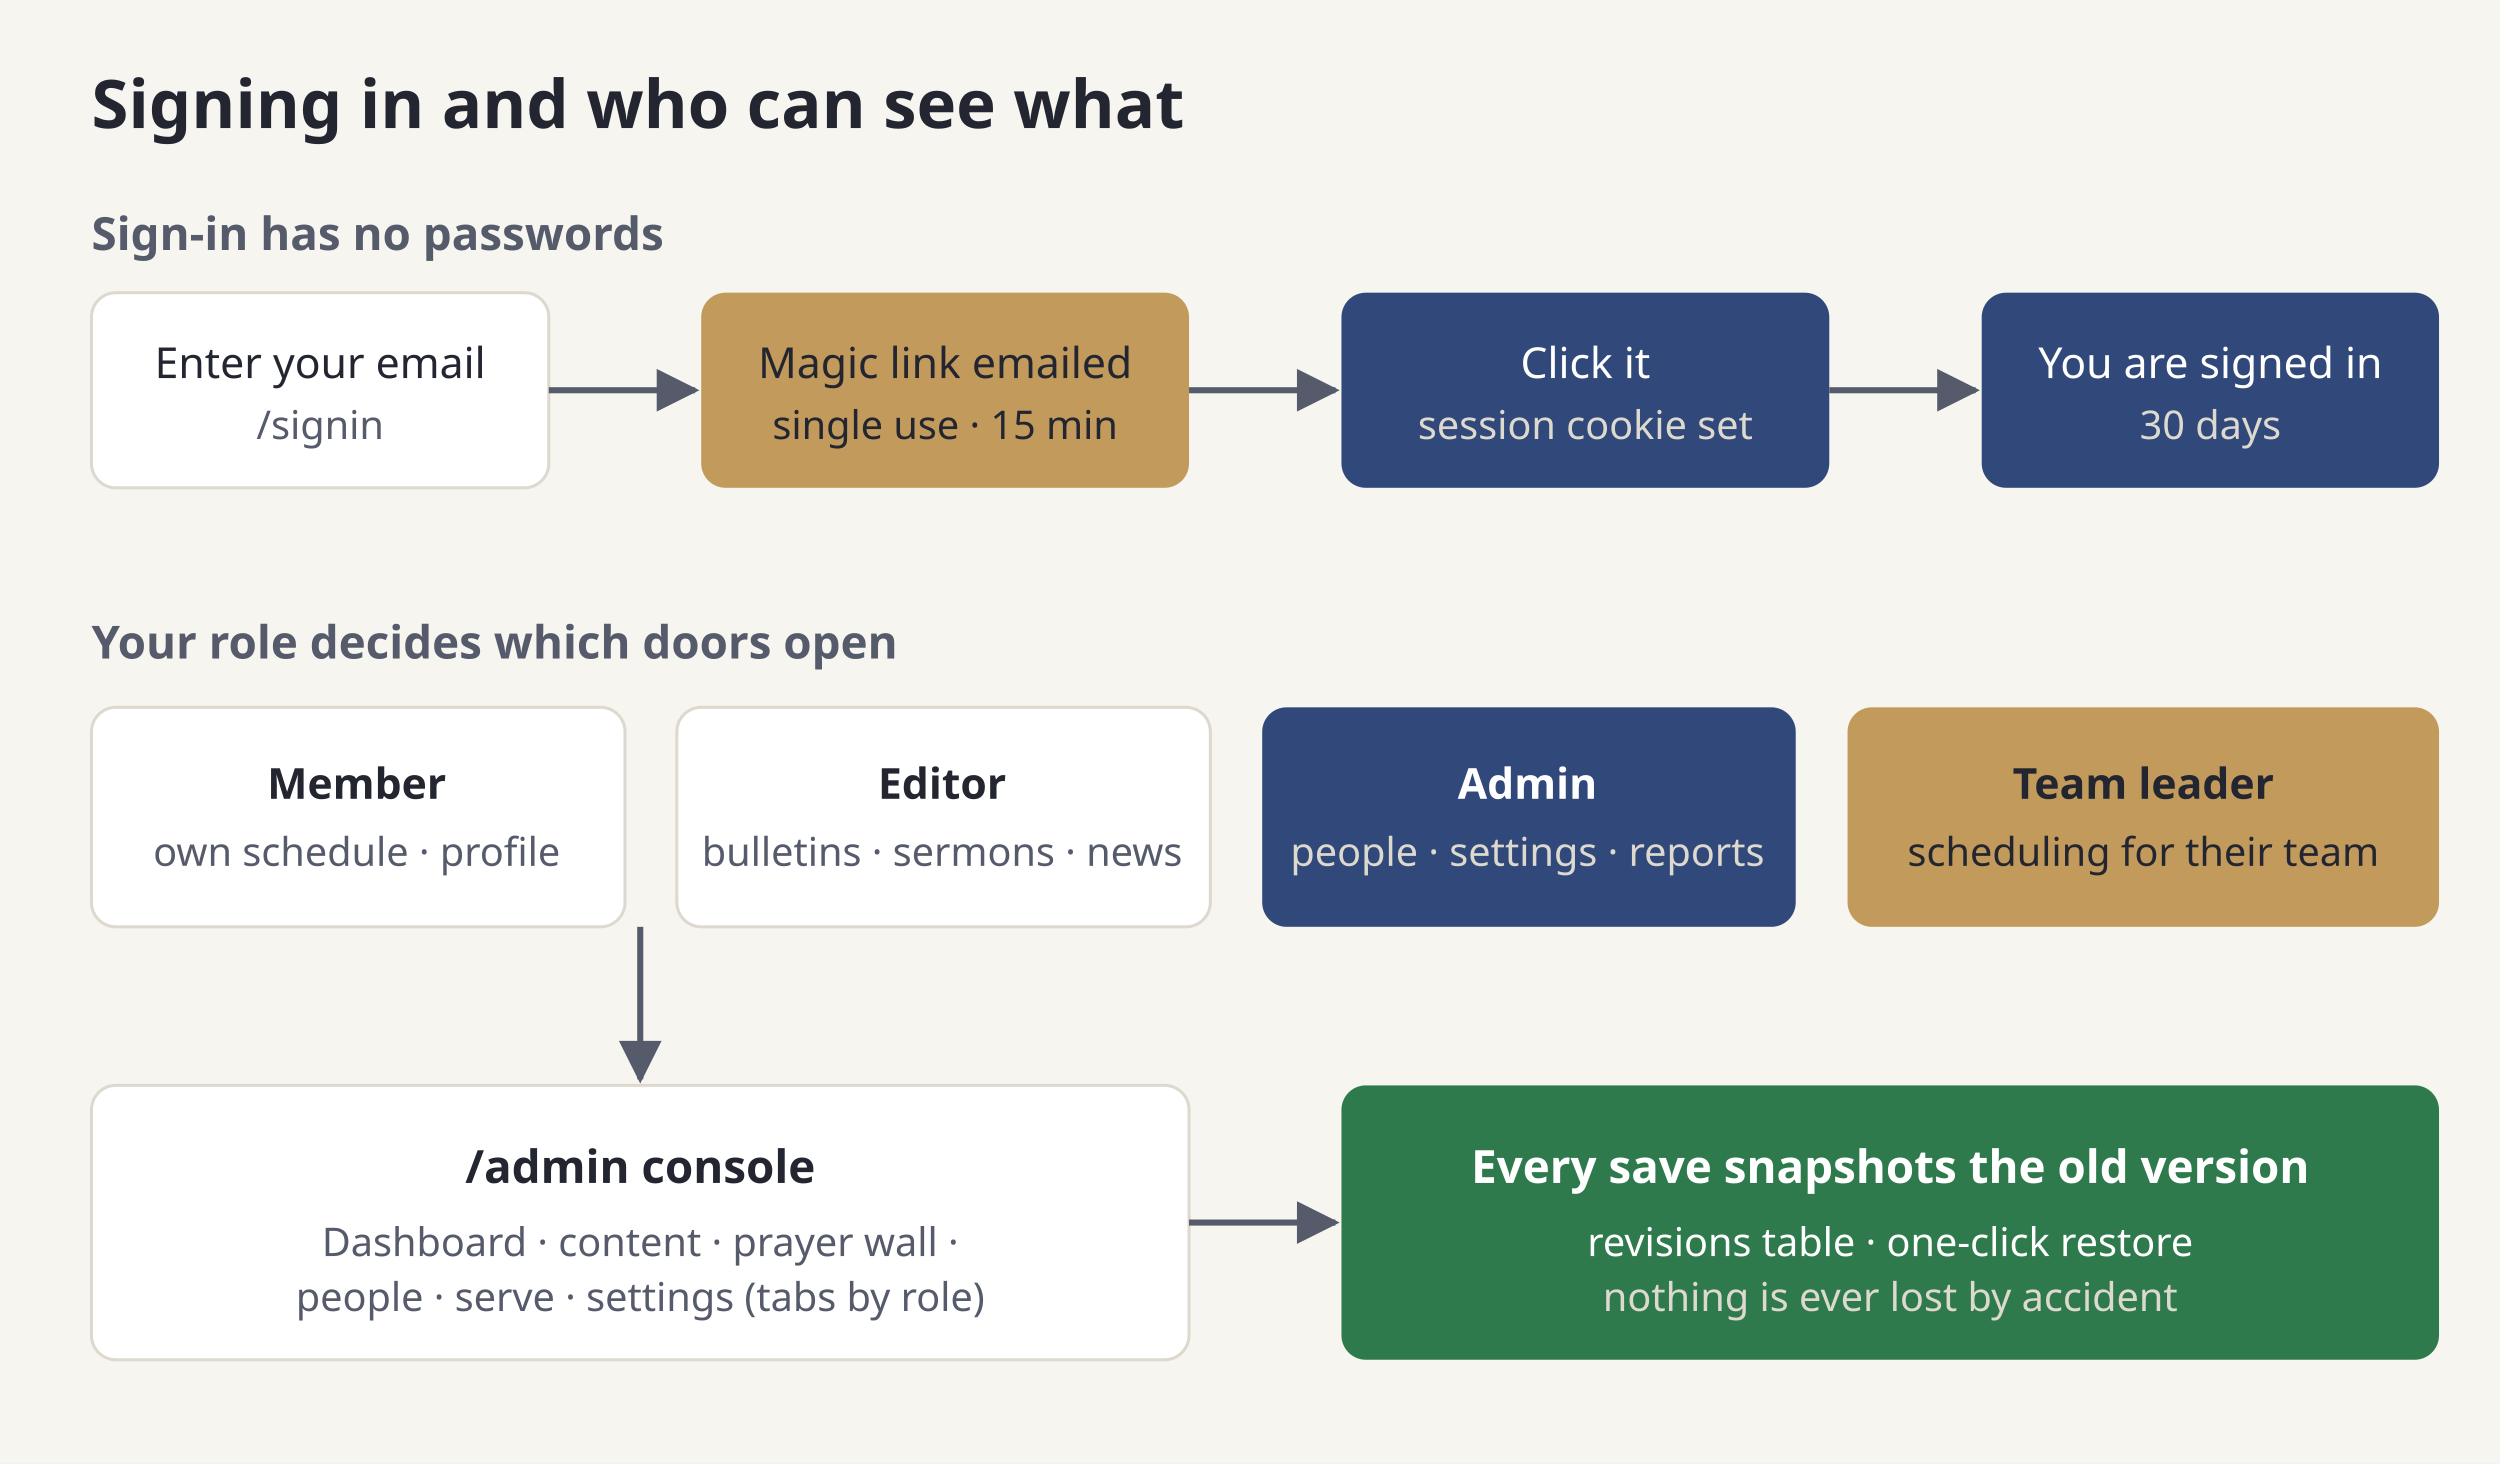
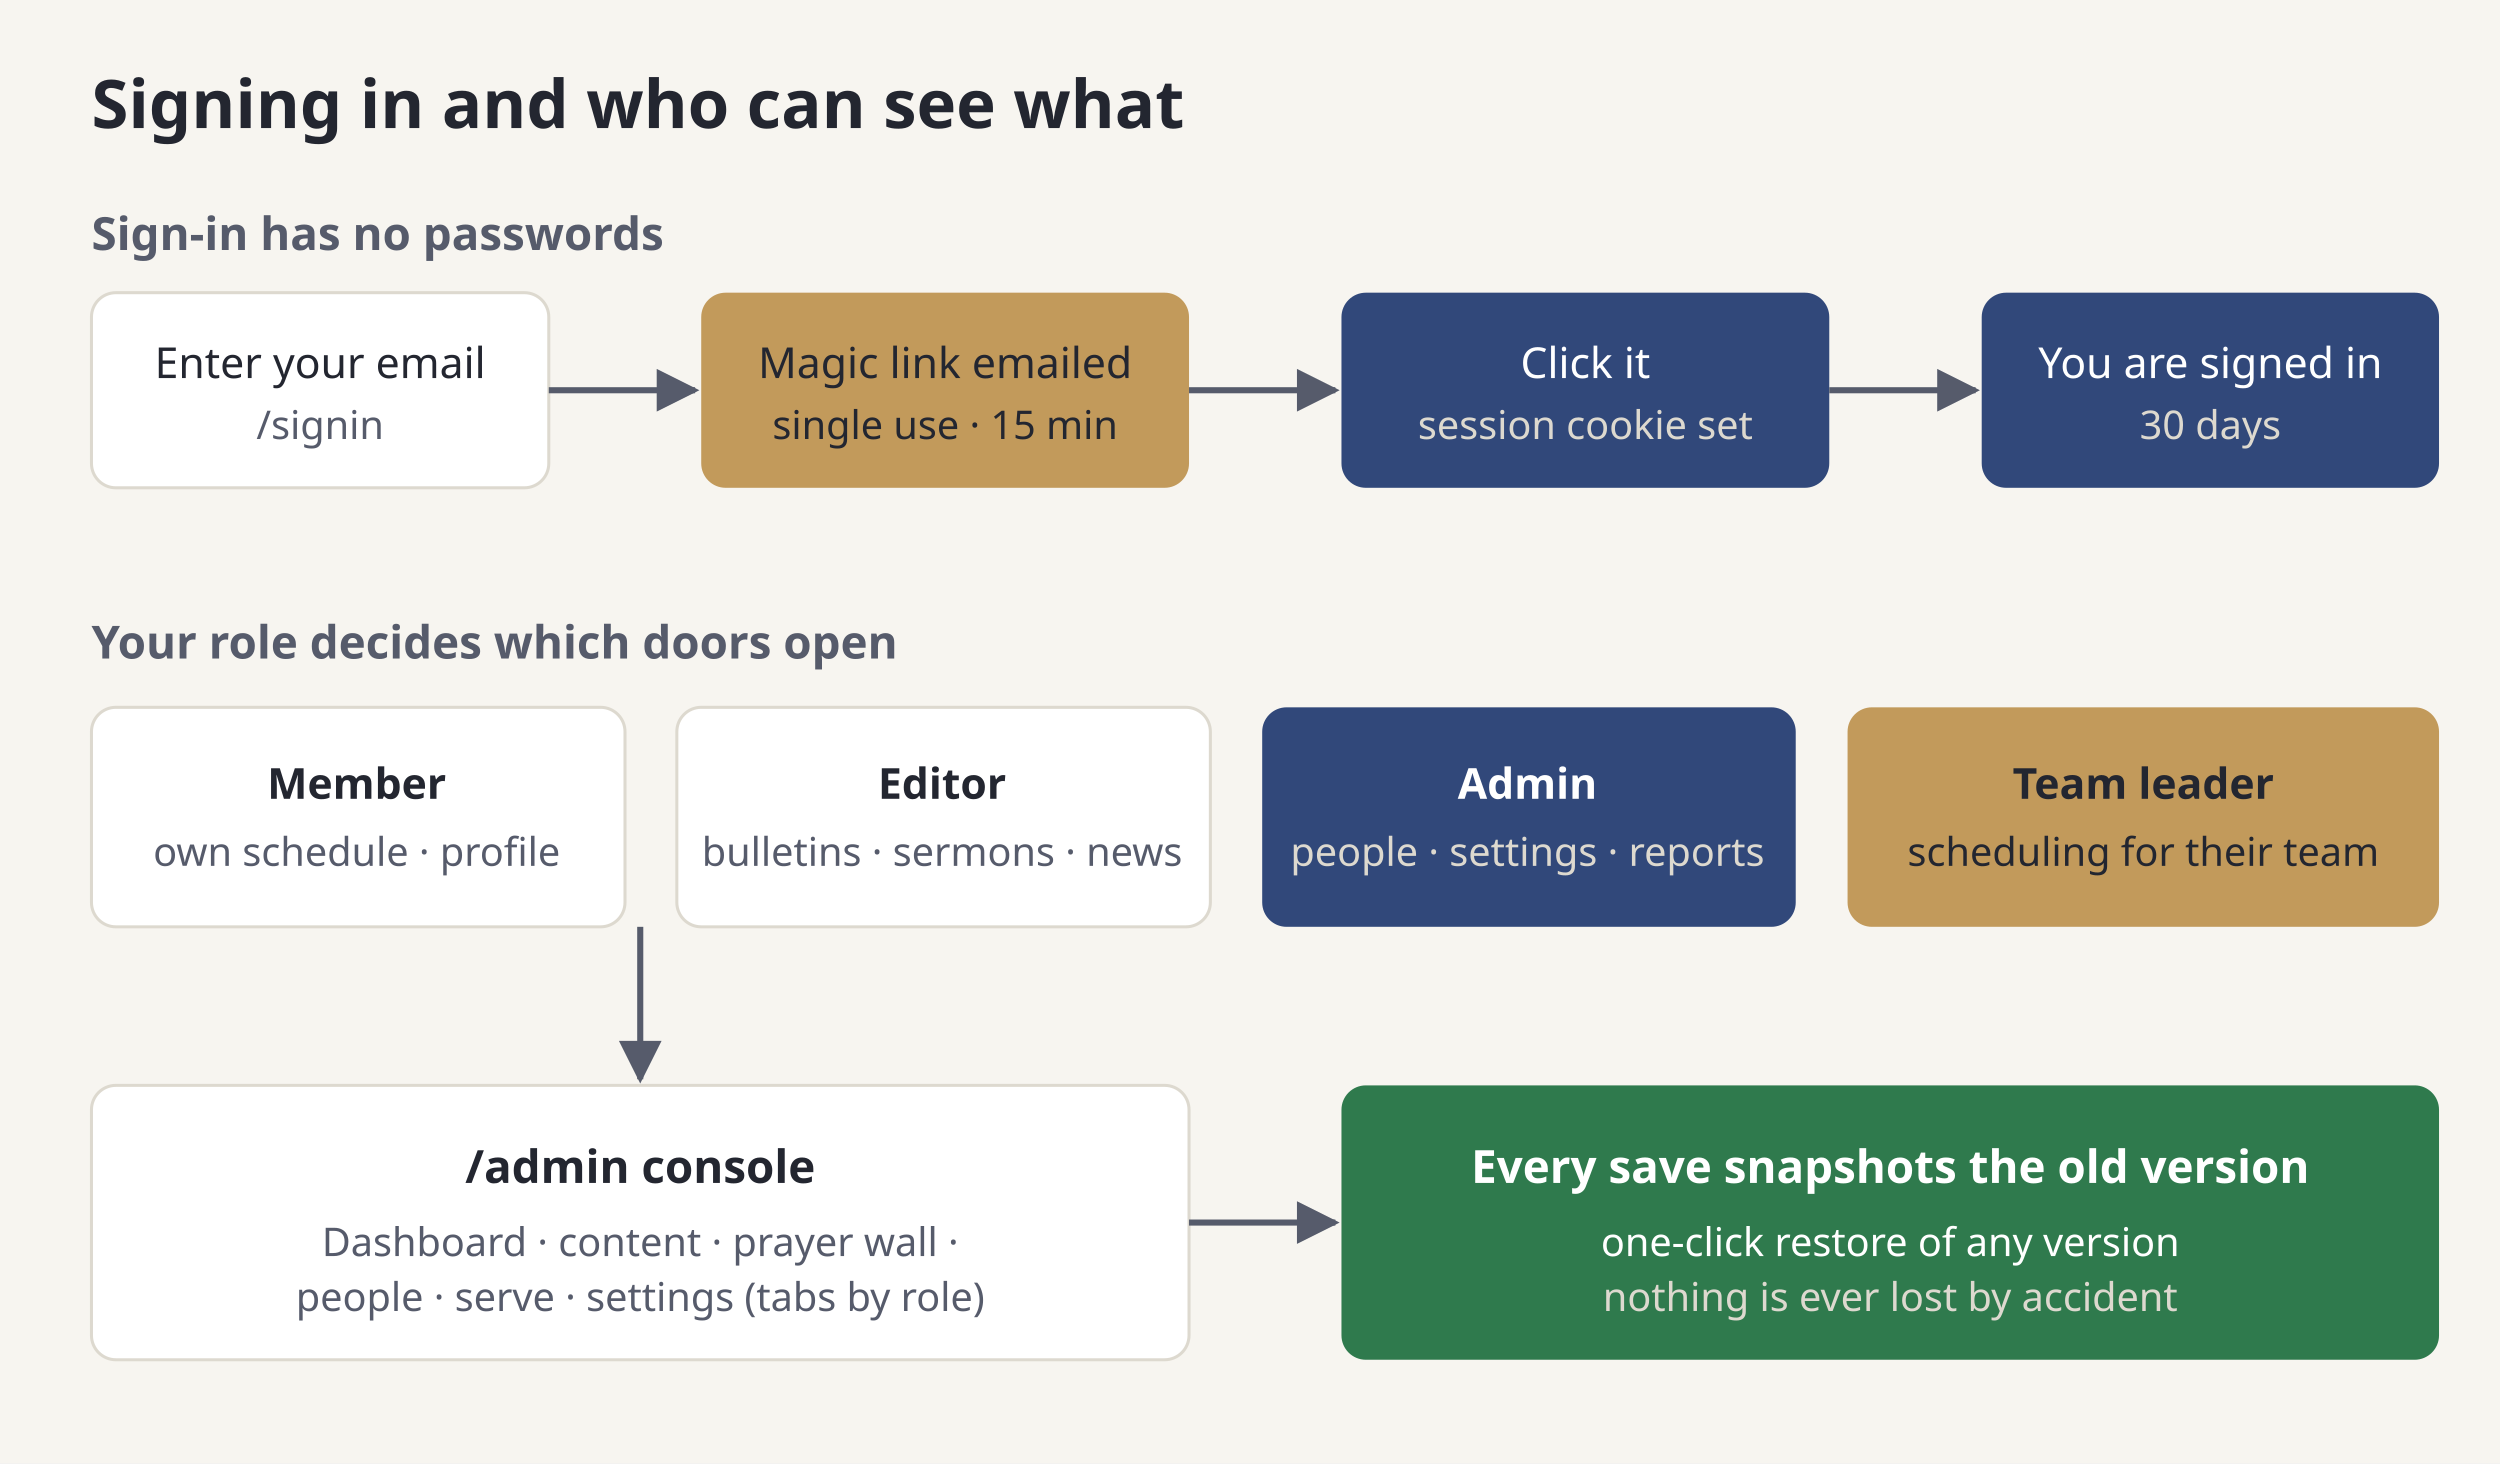
<svg xmlns="http://www.w3.org/2000/svg" viewBox="0 0 820 480" font-family="system-ui, sans-serif" role="img" aria-label="Passwordless sign-in, roles that gate the admin console, and the revision safety net">
  <defs>
    <marker id="arrow" viewBox="0 0 10 10" refX="9" refY="5" markerWidth="7" markerHeight="7" orient="auto-start-reverse">
      <path d="M0,0 L10,5 L0,10 z" fill="#565B6B" />
    </marker>
  </defs>
  <rect x="0" y="0" width="820" height="480" fill="#F7F5F0" />
  <text x="30" y="42" font-size="22" font-weight="700" fill="#232630">Signing in and who can see what</text>
  <text x="30" y="82" font-size="15" font-weight="600" fill="#565B6B">Sign-in has no passwords</text>
  <rect x="30" y="96" width="150" height="64" rx="8" fill="#FFFFFF" stroke="#DDD9CF" />
  <text x="105" y="124" font-size="14" fill="#232630" text-anchor="middle">Enter your email</text>
  <text x="105" y="144" font-size="13" fill="#565B6B" text-anchor="middle">/signin</text>
  <rect x="230" y="96" width="160" height="64" rx="8" fill="#C29A5B" />
  <text x="310" y="124" font-size="14" fill="#232630" text-anchor="middle">Magic link emailed</text>
  <text x="310" y="144" font-size="13" fill="#232630" text-anchor="middle">single use · 15 min</text>
  <rect x="440" y="96" width="160" height="64" rx="8" fill="#31487A" />
  <text x="520" y="124" font-size="14" fill="#FFFFFF" text-anchor="middle">Click it</text>
  <text x="520" y="144" font-size="13" fill="#DDD9CF" text-anchor="middle">session cookie set</text>
  <rect x="650" y="96" width="150" height="64" rx="8" fill="#31487A" />
  <text x="725" y="124" font-size="14" fill="#FFFFFF" text-anchor="middle">You are signed in</text>
  <text x="725" y="144" font-size="13" fill="#DDD9CF" text-anchor="middle">30 days</text>
  <line x1="180" y1="128" x2="228" y2="128" stroke="#565B6B" stroke-width="2" marker-end="url(#arrow)" />
  <line x1="390" y1="128" x2="438" y2="128" stroke="#565B6B" stroke-width="2" marker-end="url(#arrow)" />
  <line x1="600" y1="128" x2="648" y2="128" stroke="#565B6B" stroke-width="2" marker-end="url(#arrow)" />
  <text x="30" y="216" font-size="15" font-weight="600" fill="#565B6B">Your role decides which doors open</text>
  <rect x="30" y="232" width="175" height="72" rx="8" fill="#FFFFFF" stroke="#DDD9CF" />
  <text x="117" y="262" font-size="14" font-weight="600" fill="#232630" text-anchor="middle">Member</text>
  <text x="117" y="284" font-size="13" fill="#565B6B" text-anchor="middle">own schedule · profile</text>
  <rect x="222" y="232" width="175" height="72" rx="8" fill="#FFFFFF" stroke="#DDD9CF" />
  <text x="309" y="262" font-size="14" font-weight="600" fill="#232630" text-anchor="middle">Editor</text>
  <text x="309" y="284" font-size="13" fill="#565B6B" text-anchor="middle">bulletins · sermons · news</text>
  <rect x="414" y="232" width="175" height="72" rx="8" fill="#31487A" />
  <text x="501" y="262" font-size="14" font-weight="600" fill="#FFFFFF" text-anchor="middle">Admin</text>
  <text x="501" y="284" font-size="13" fill="#DDD9CF" text-anchor="middle">people · settings · reports</text>
  <rect x="606" y="232" width="194" height="72" rx="8" fill="#C29A5B" />
  <text x="703" y="262" font-size="14" font-weight="600" fill="#232630" text-anchor="middle">Team leader</text>
  <text x="703" y="284" font-size="13" fill="#232630" text-anchor="middle">scheduling for their team</text>
  <rect x="30" y="356" width="360" height="90" rx="8" fill="#FFFFFF" stroke="#DDD9CF" />
  <text x="210" y="388" font-size="15" font-weight="600" fill="#232630" text-anchor="middle">/admin console</text>
  <text x="210" y="412" font-size="13" fill="#565B6B" text-anchor="middle">Dashboard · content · prayer wall ·</text>
  <text x="210" y="430" font-size="13" fill="#565B6B" text-anchor="middle">people · serve · settings (tabs by role)</text>
  <rect x="440" y="356" width="360" height="90" rx="8" fill="#2F7A4D" />
  <text x="620" y="388" font-size="15" font-weight="600" fill="#FFFFFF" text-anchor="middle">Every save snapshots the old version</text>
-   <text x="620" y="412" font-size="13" fill="#FFFFFF" text-anchor="middle">revisions table · one-click restore</text>
+   <text x="620" y="412" font-size="13" fill="#FFFFFF" text-anchor="middle">one-click restore of any version</text>
  <text x="620" y="430" font-size="13" fill="#DDD9CF" text-anchor="middle">nothing is ever lost by accident</text>
  <line x1="390" y1="401" x2="438" y2="401" stroke="#565B6B" stroke-width="2" marker-end="url(#arrow)" />
  <line x1="210" y1="304" x2="210" y2="354" stroke="#565B6B" stroke-width="2" marker-end="url(#arrow)" />
</svg>
